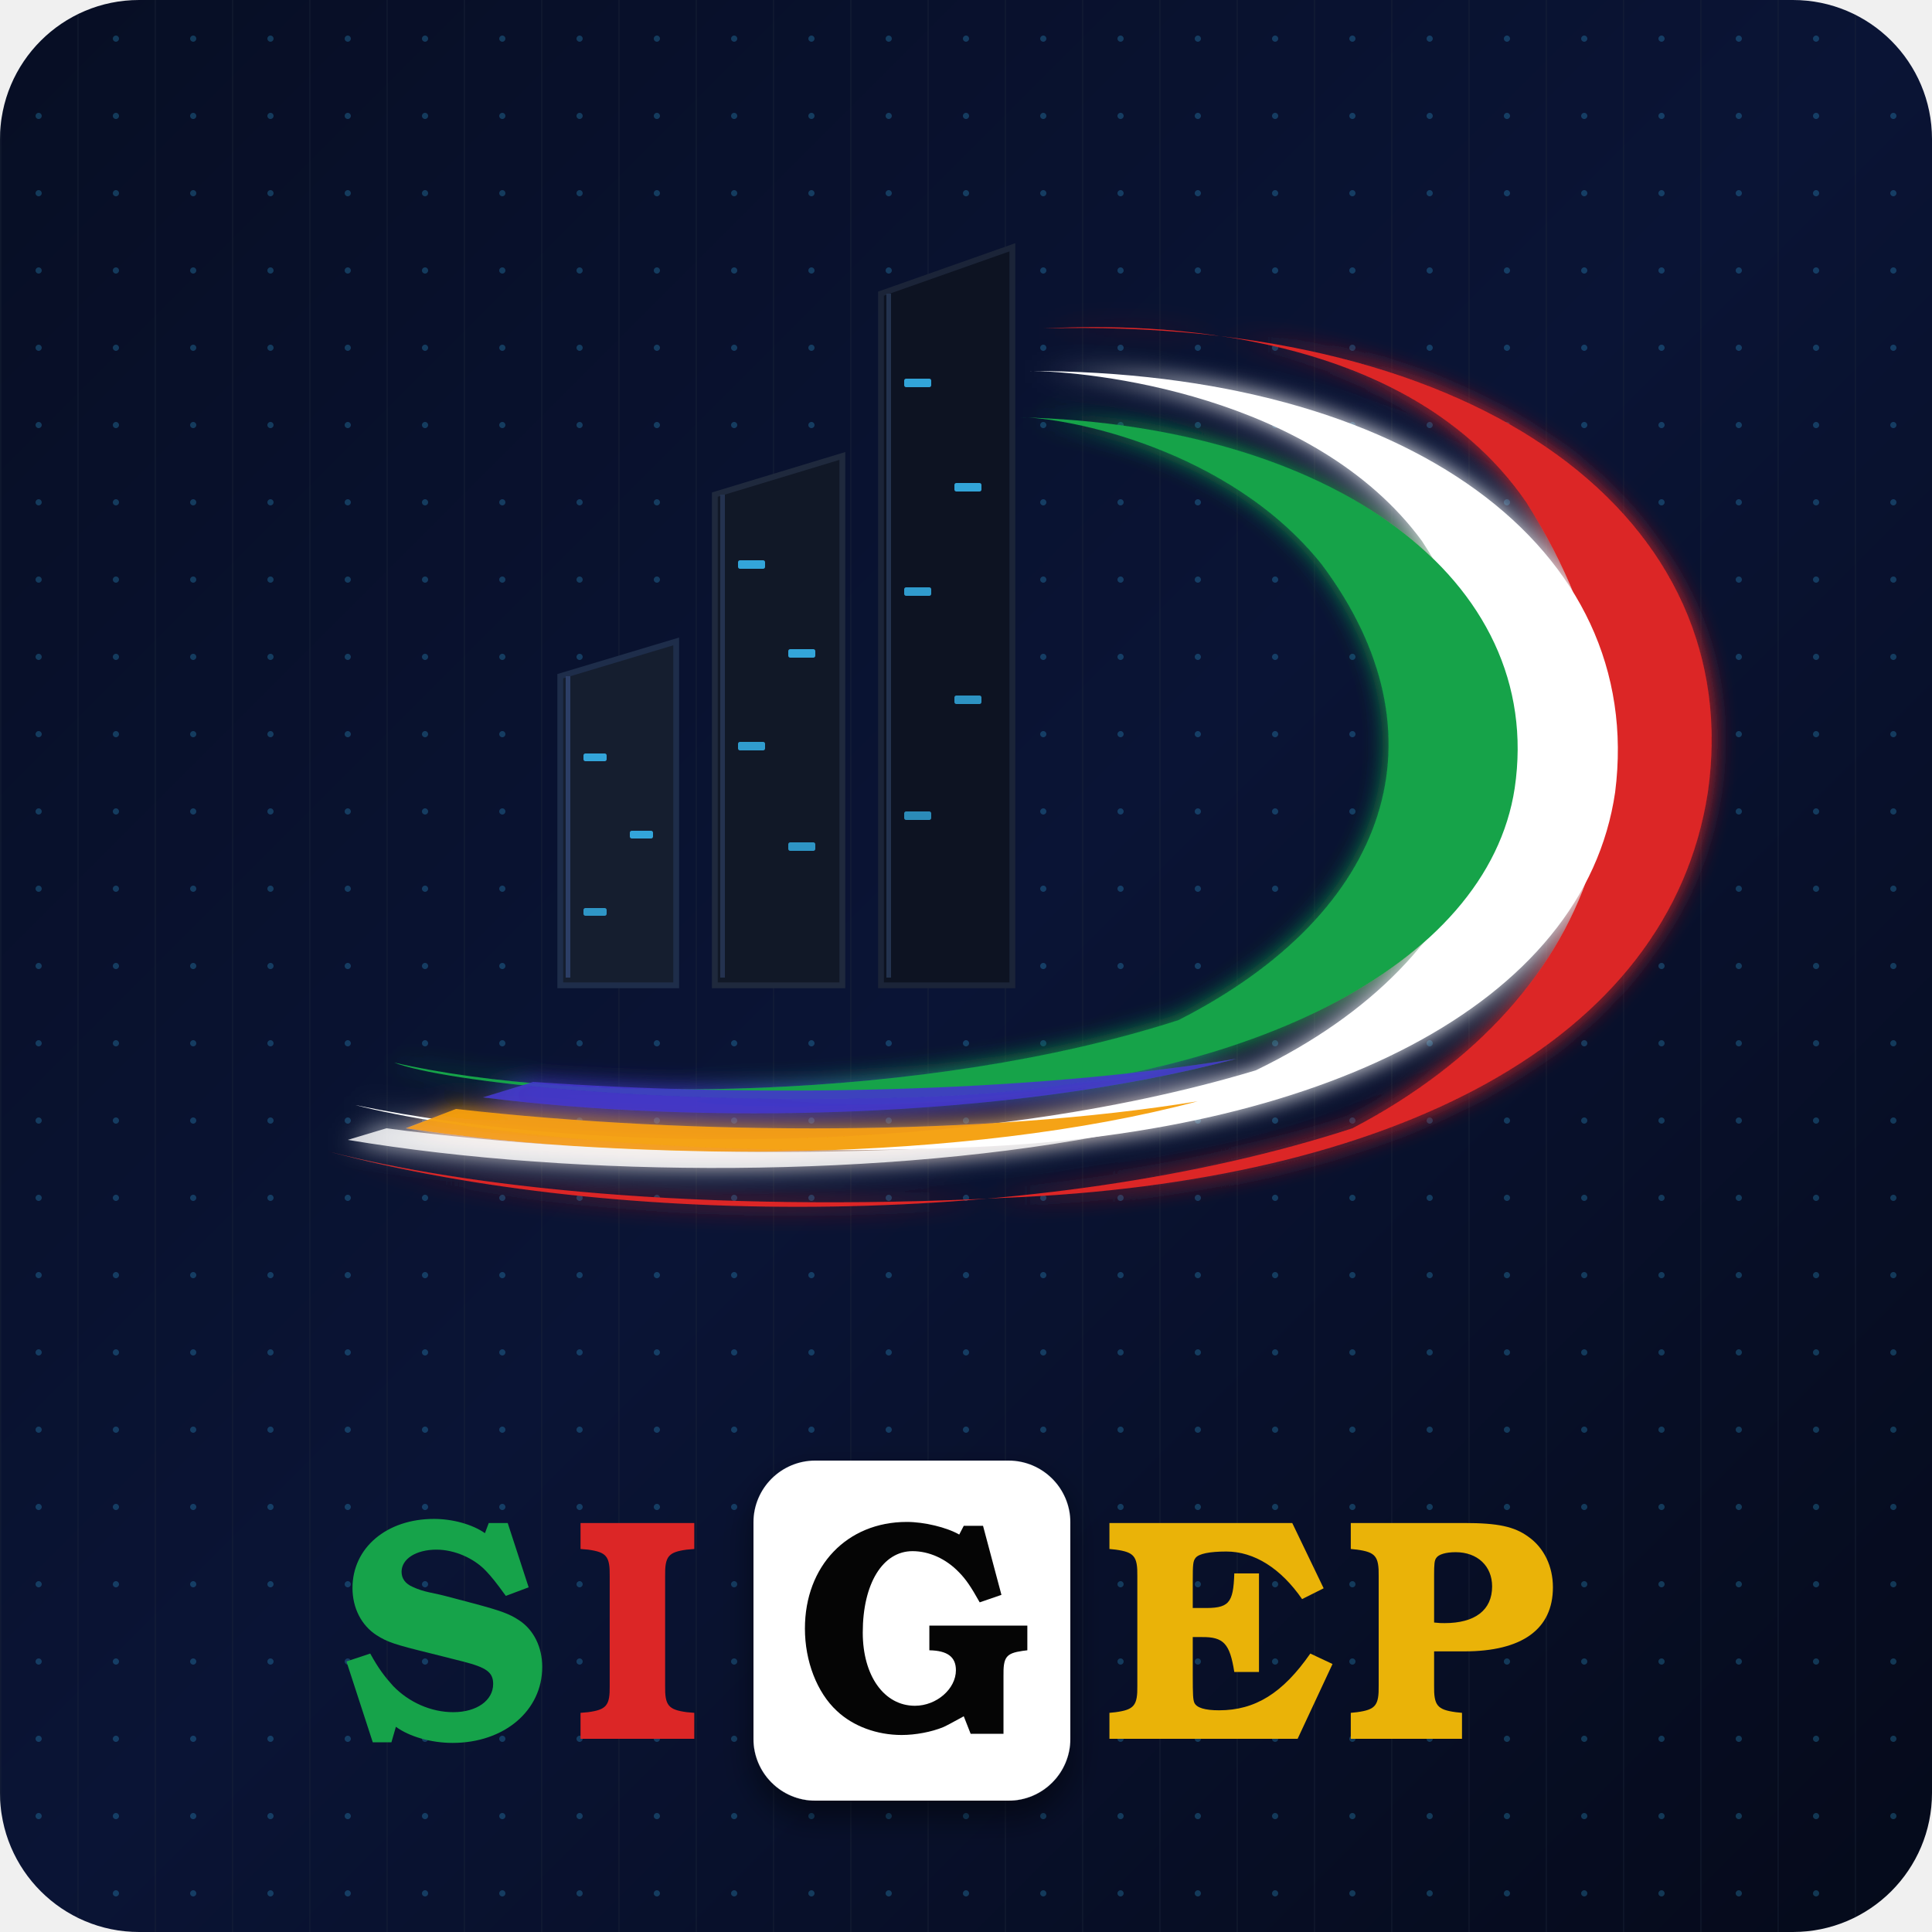
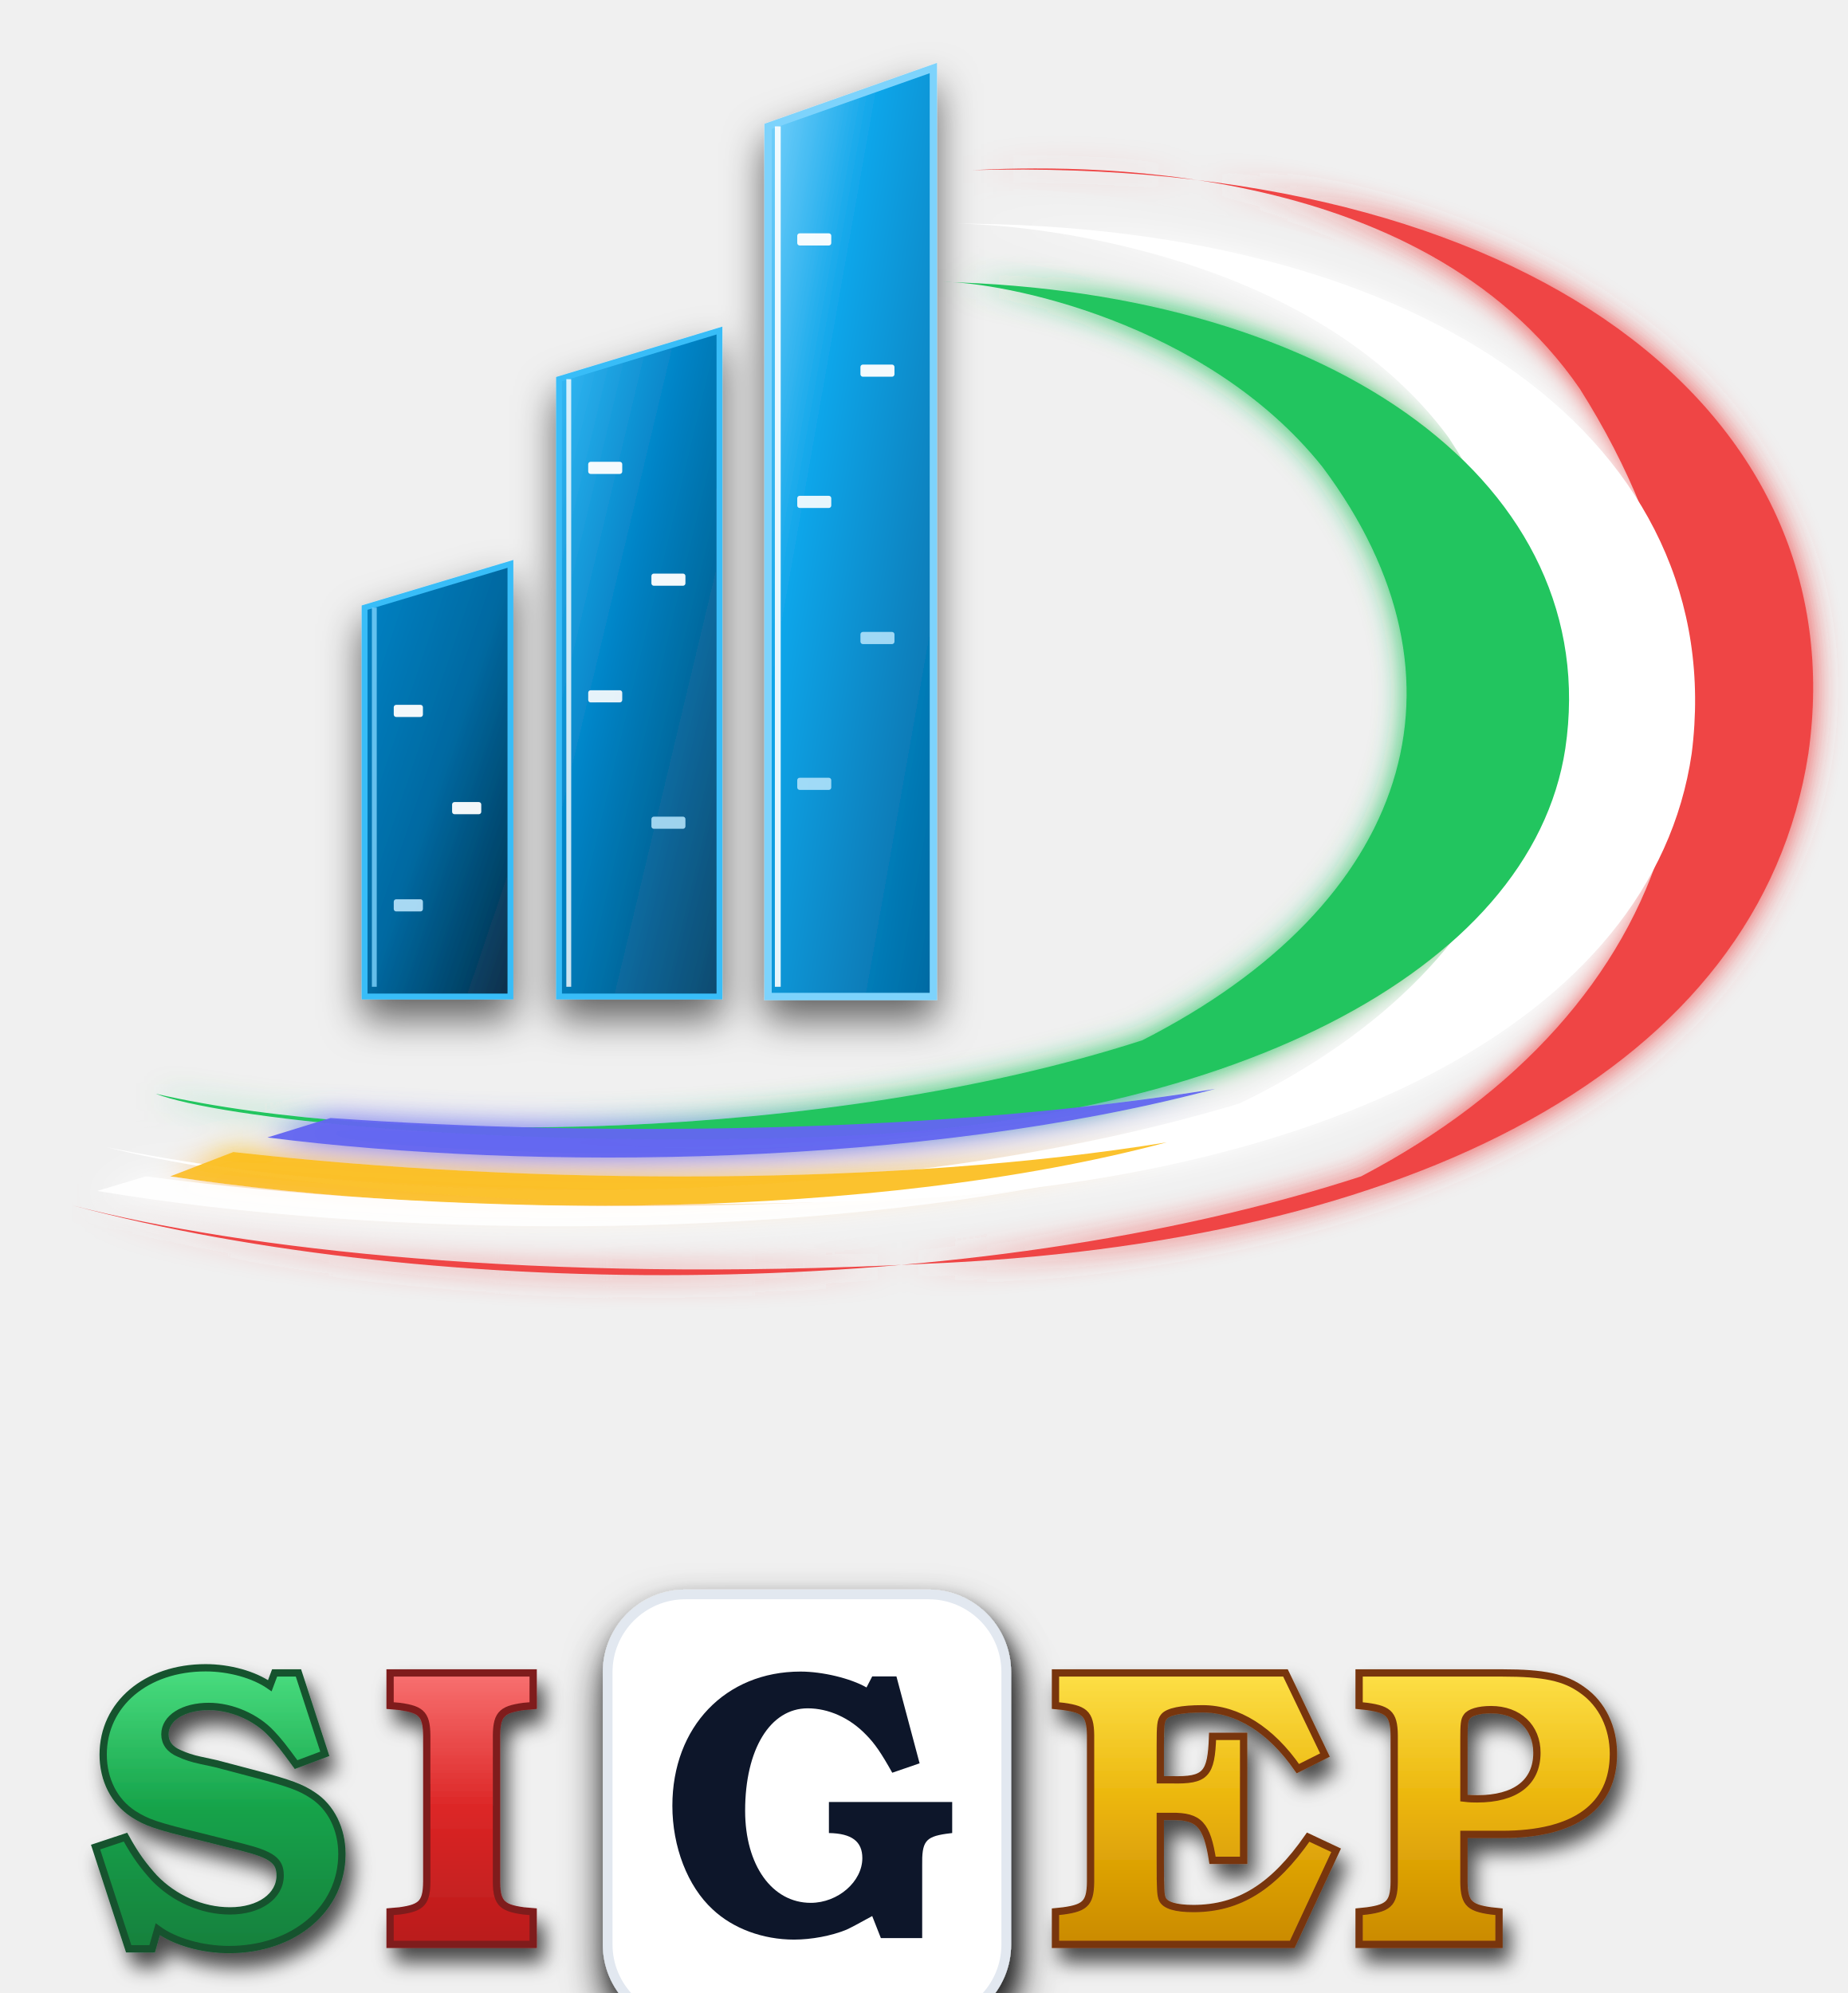
- <svg xmlns="http://www.w3.org/2000/svg" viewBox="0 0 500 500" width="100%" height="100%">
+ <svg xmlns="http://www.w3.org/2000/svg" viewBox="70 50 380 410" width="100%" height="100%">
  <defs>
-     <linearGradient id="sigepBg" x1="0%" y1="0%" x2="100%" y2="100%">
-       <stop offset="0%" stop-color="#070e24" />
-       <stop offset="50%" stop-color="#0a1435" />
-       <stop offset="100%" stop-color="#050a1a" />
+     <linearGradient id="tower1Grad" x1="0%" y1="0%" x2="100%" y2="100%">
+       <stop offset="0%" stop-color="#0284c7" />
+       <stop offset="50%" stop-color="#0369a1" />
+       <stop offset="100%" stop-color="#082f49" />
    </linearGradient>
-     <pattern id="gridLines" width="20" height="20" patternUnits="userSpaceOnUse">
-       <line x1="0" y1="0" x2="0" y2="20" stroke="#1e293b" stroke-width="0.75" stroke-opacity="0.35" />
-       <circle cx="10" cy="10" r="0.8" fill="#38bdf8" fill-opacity="0.25" />
-     </pattern>
-     <filter id="cardShadow" x="-20%" y="-20%" width="140%" height="140%">
-       <feDropShadow dx="0" dy="4" stdDeviation="4" flood-color="#000000" flood-opacity="0.5" />
+     <linearGradient id="tower2Grad" x1="0%" y1="0%" x2="100%" y2="100%">
+       <stop offset="0%" stop-color="#38bdf8" />
+       <stop offset="40%" stop-color="#0284c7" />
+       <stop offset="100%" stop-color="#0c4a6e" />
+     </linearGradient>
+     <linearGradient id="tower3Grad" x1="0%" y1="0%" x2="100%" y2="100%">
+       <stop offset="0%" stop-color="#7dd3fc" />
+       <stop offset="35%" stop-color="#0ea5e9" />
+       <stop offset="100%" stop-color="#0369a1" />
+     </linearGradient>
+     <linearGradient id="goldTextGrad" x1="0%" y1="0%" x2="0%" y2="100%">
+       <stop offset="0%" stop-color="#fde047" />
+       <stop offset="50%" stop-color="#eab308" />
+       <stop offset="100%" stop-color="#ca8a04" />
+     </linearGradient>
+     <linearGradient id="greenTextGrad" x1="0%" y1="0%" x2="0%" y2="100%">
+       <stop offset="0%" stop-color="#4ade80" />
+       <stop offset="50%" stop-color="#16a34a" />
+       <stop offset="100%" stop-color="#15803d" />
+     </linearGradient>
+     <linearGradient id="redTextGrad" x1="0%" y1="0%" x2="0%" y2="100%">
+       <stop offset="0%" stop-color="#f87171" />
+       <stop offset="50%" stop-color="#dc2626" />
+       <stop offset="100%" stop-color="#b91c1c" />
+     </linearGradient>
+     <filter id="cardShadow" x="-30%" y="-30%" width="160%" height="160%">
+       <feDropShadow dx="0" dy="4" stdDeviation="4" flood-color="#000000" flood-opacity="0.6" />
    </filter>
    <filter id="softGlow" x="-20%" y="-20%" width="140%" height="140%">
      <feGaussianBlur stdDeviation="3" result="blur" />
      <feComposite in="SourceGraphic" in2="blur" operator="over" />
    </filter>
+     <filter id="textDepth" x="-20%" y="-20%" width="140%" height="140%">
+       <feDropShadow dx="1.5" dy="3" stdDeviation="2" flood-color="#000000" flood-opacity="0.7" />
+     </filter>
  </defs>
-   <rect width="500" height="500" rx="36" fill="url(#sigepBg)" />
-   <rect width="500" height="500" rx="36" fill="url(#gridLines)" />
-   <g id="buildings">
-     <polygon points="145,175 175,166 175,255 145,255" fill="#151e2f" stroke="#1e2d4a" stroke-width="1.5" />
-     <line x1="147" y1="175" x2="147" y2="253" stroke="#2c3e66" stroke-width="1.2" />
-     <rect x="151" y="195" width="6" height="2" rx="0.5" fill="#38bdf8" opacity="0.85" />
-     <rect x="163" y="215" width="6" height="2" rx="0.5" fill="#38bdf8" opacity="0.85" />
-     <rect x="151" y="235" width="6" height="2" rx="0.5" fill="#38bdf8" opacity="0.75" />
-     <polygon points="185,128 218,118 218,255 185,255" fill="#111827" stroke="#1f293d" stroke-width="1.5" />
-     <line x1="187" y1="128" x2="187" y2="253" stroke="#24324f" stroke-width="1.2" />
-     <rect x="191" y="145" width="7" height="2.2" rx="0.5" fill="#38bdf8" opacity="0.85" />
-     <rect x="204" y="168" width="7" height="2.2" rx="0.5" fill="#38bdf8" opacity="0.85" />
-     <rect x="191" y="192" width="7" height="2.2" rx="0.5" fill="#38bdf8" opacity="0.8" />
-     <rect x="204" y="218" width="7" height="2.2" rx="0.5" fill="#38bdf8" opacity="0.75" />
-     <polygon points="228,76 262,64 262,255 228,255" fill="#0d1322" stroke="#1b2438" stroke-width="1.5" />
-     <line x1="230" y1="76" x2="230" y2="253" stroke="#23324e" stroke-width="1.2" />
-     <rect x="234" y="98" width="7" height="2.2" rx="0.5" fill="#38bdf8" opacity="0.85" />
-     <rect x="247" y="125" width="7" height="2.2" rx="0.5" fill="#38bdf8" opacity="0.85" />
-     <rect x="234" y="152" width="7" height="2.2" rx="0.5" fill="#38bdf8" opacity="0.8" />
-     <rect x="247" y="180" width="7" height="2.2" rx="0.5" fill="#38bdf8" opacity="0.75" />
-     <rect x="234" y="210" width="7" height="2.2" rx="0.5" fill="#38bdf8" opacity="0.7" />
+   <g id="buildings" filter="url(#cardShadow)">
+     <polygon points="145,175 175,166 175,255 145,255" fill="url(#tower1Grad)" stroke="#38bdf8" stroke-width="1.2" />
+     <line x1="147" y1="175" x2="147" y2="253" stroke="#7dd3fc" stroke-width="1" opacity="0.8" />
+     <rect x="151" y="195" width="6" height="2.5" rx="0.5" fill="#ffffff" opacity="0.95" />
+     <rect x="163" y="215" width="6" height="2.5" rx="0.5" fill="#ffffff" opacity="0.95" />
+     <rect x="151" y="235" width="6" height="2.5" rx="0.5" fill="#bae6fd" opacity="0.9" />
+     <polygon points="185,128 218,118 218,255 185,255" fill="url(#tower2Grad)" stroke="#38bdf8" stroke-width="1.2" />
+     <line x1="187" y1="128" x2="187" y2="253" stroke="#ffffff" stroke-width="1" opacity="0.8" />
+     <rect x="191" y="145" width="7" height="2.5" rx="0.5" fill="#ffffff" opacity="0.95" />
+     <rect x="204" y="168" width="7" height="2.5" rx="0.5" fill="#ffffff" opacity="0.95" />
+     <rect x="191" y="192" width="7" height="2.5" rx="0.5" fill="#ffffff" opacity="0.9" />
+     <rect x="204" y="218" width="7" height="2.5" rx="0.5" fill="#bae6fd" opacity="0.85" />
+     <polygon points="228,76 262,64 262,255 228,255" fill="url(#tower3Grad)" stroke="#7dd3fc" stroke-width="1.5" />
+     <line x1="230" y1="76" x2="230" y2="253" stroke="#ffffff" stroke-width="1.2" opacity="0.9" />
+     <rect x="234" y="98" width="7" height="2.5" rx="0.5" fill="#ffffff" opacity="0.95" />
+     <rect x="247" y="125" width="7" height="2.5" rx="0.5" fill="#ffffff" opacity="0.95" />
+     <rect x="234" y="152" width="7" height="2.5" rx="0.5" fill="#ffffff" opacity="0.9" />
+     <rect x="247" y="180" width="7" height="2.5" rx="0.5" fill="#bae6fd" opacity="0.85" />
+     <rect x="234" y="210" width="7" height="2.5" rx="0.5" fill="#bae6fd" opacity="0.85" />
  </g>
  <g id="swoosh-ribbon" filter="url(#softGlow)">
-     <path d="M 270 85               C 385 82, 452 135, 442 205              C 432 270, 360 306, 260 310              C 180 314, 120 307, 85 298              C 160 318, 270 318, 350 292              C 415 258, 436 195, 395 130              C 362 82, 290 84, 270 85 Z" fill="#dc2626" />
+     <path d="M 270 85               C 385 82, 452 135, 442 205              C 432 270, 360 306, 260 310              C 180 314, 120 307, 85 298              C 160 318, 270 318, 350 292              C 415 258, 436 195, 395 130              C 362 82, 290 84, 270 85 Z" fill="#ef4444" />
    <path d="M 266 96               C 365 96, 426 142, 418 205              C 410 260, 342 294, 248 297              C 175 300, 115 292, 92 286              C 155 299, 252 299, 325 277              C 385 248, 404 195, 368 140              C 340 102, 282 96, 266 96 Z" fill="#ffffff" />
-     <path d="M 264 108               C 345 110, 400 150, 392 204              C 385 250, 322 282, 235 284              C 170 286, 115 280, 102 275              C 150 286, 240 285, 305 264              C 360 236, 375 190, 342 146              C 318 116, 276 108, 264 108 Z" fill="#16a34a" />
-     <path d="M 125 284 C 180 291, 260 290, 320 274 C 265 283, 195 284, 138 280 Z" fill="#4338ca" opacity="0.9" />
-     <path d="M 105 292 C 165 301, 250 301, 310 285 C 255 294, 180 294, 118 287 Z" fill="#f59e0b" opacity="0.95" />
-     <path d="M 90 295 C 150 305, 230 305, 290 293 C 235 300, 160 300, 100 292 Z" fill="#ffffff" opacity="0.8" />
+     <path d="M 264 108               C 345 110, 400 150, 392 204              C 385 250, 322 282, 235 284              C 170 286, 115 280, 102 275              C 150 286, 240 285, 305 264              C 360 236, 375 190, 342 146              C 318 116, 276 108, 264 108 Z" fill="#22c55e" />
+     <path d="M 125 284 C 180 291, 260 290, 320 274 C 265 283, 195 284, 138 280 Z" fill="#6366f1" opacity="0.95" />
+     <path d="M 105 292 C 165 301, 250 301, 310 285 C 255 294, 180 294, 118 287 Z" fill="#fbbf24" opacity="0.95" />
+     <path d="M 90 295 C 150 305, 230 305, 290 293 C 235 300, 160 300, 100 292 Z" fill="#ffffff" opacity="0.9" />
  </g>
-   <g id="sigep-wordmark" transform="translate(0, 30)">
-     <text x="115" y="420" font-family="'Bookman Old Style', 'Bookman', Georgia, serif" font-size="82" font-weight="900" fill="#16a34a" text-anchor="middle">S</text>
-     <text x="165" y="420" font-family="'Bookman Old Style', 'Bookman', Georgia, serif" font-size="82" font-weight="900" fill="#dc2626" text-anchor="middle">I</text>
-     <rect x="195" y="348" width="82" height="88" rx="16" fill="#ffffff" filter="url(#cardShadow)" />
-     <text x="236" y="418" font-family="'Bookman Old Style', 'Bookman', Georgia, serif" font-size="78" font-weight="900" fill="#050505" text-anchor="middle">G</text>
-     <text x="315" y="420" font-family="'Bookman Old Style', 'Bookman', Georgia, serif" font-size="82" font-weight="900" fill="#eab308" text-anchor="middle">E</text>
-     <text x="375" y="420" font-family="'Bookman Old Style', 'Bookman', Georgia, serif" font-size="82" font-weight="900" fill="#eab308" text-anchor="middle">P</text>
+   <g id="sigep-wordmark" transform="translate(0, 30)" filter="url(#textDepth)">
+     <text x="115" y="420" font-family="'Bookman Old Style', 'Bookman', Georgia, serif" font-size="82" font-weight="900" fill="url(#greenTextGrad)" stroke="#14532d" stroke-width="1.5" text-anchor="middle">S</text>
+     <text x="165" y="420" font-family="'Bookman Old Style', 'Bookman', Georgia, serif" font-size="82" font-weight="900" fill="url(#redTextGrad)" stroke="#7f1d1d" stroke-width="1.5" text-anchor="middle">I</text>
+     <rect x="195" y="348" width="82" height="88" rx="16" fill="#ffffff" stroke="#e2e8f0" stroke-width="2" filter="url(#cardShadow)" />
+     <text x="236" y="418" font-family="'Bookman Old Style', 'Bookman', Georgia, serif" font-size="78" font-weight="900" fill="#0f172a" text-anchor="middle">G</text>
+     <text x="315" y="420" font-family="'Bookman Old Style', 'Bookman', Georgia, serif" font-size="82" font-weight="900" fill="url(#goldTextGrad)" stroke="#78350f" stroke-width="1.5" text-anchor="middle">E</text>
+     <text x="375" y="420" font-family="'Bookman Old Style', 'Bookman', Georgia, serif" font-size="82" font-weight="900" fill="url(#goldTextGrad)" stroke="#78350f" stroke-width="1.5" text-anchor="middle">P</text>
  </g>
</svg>
